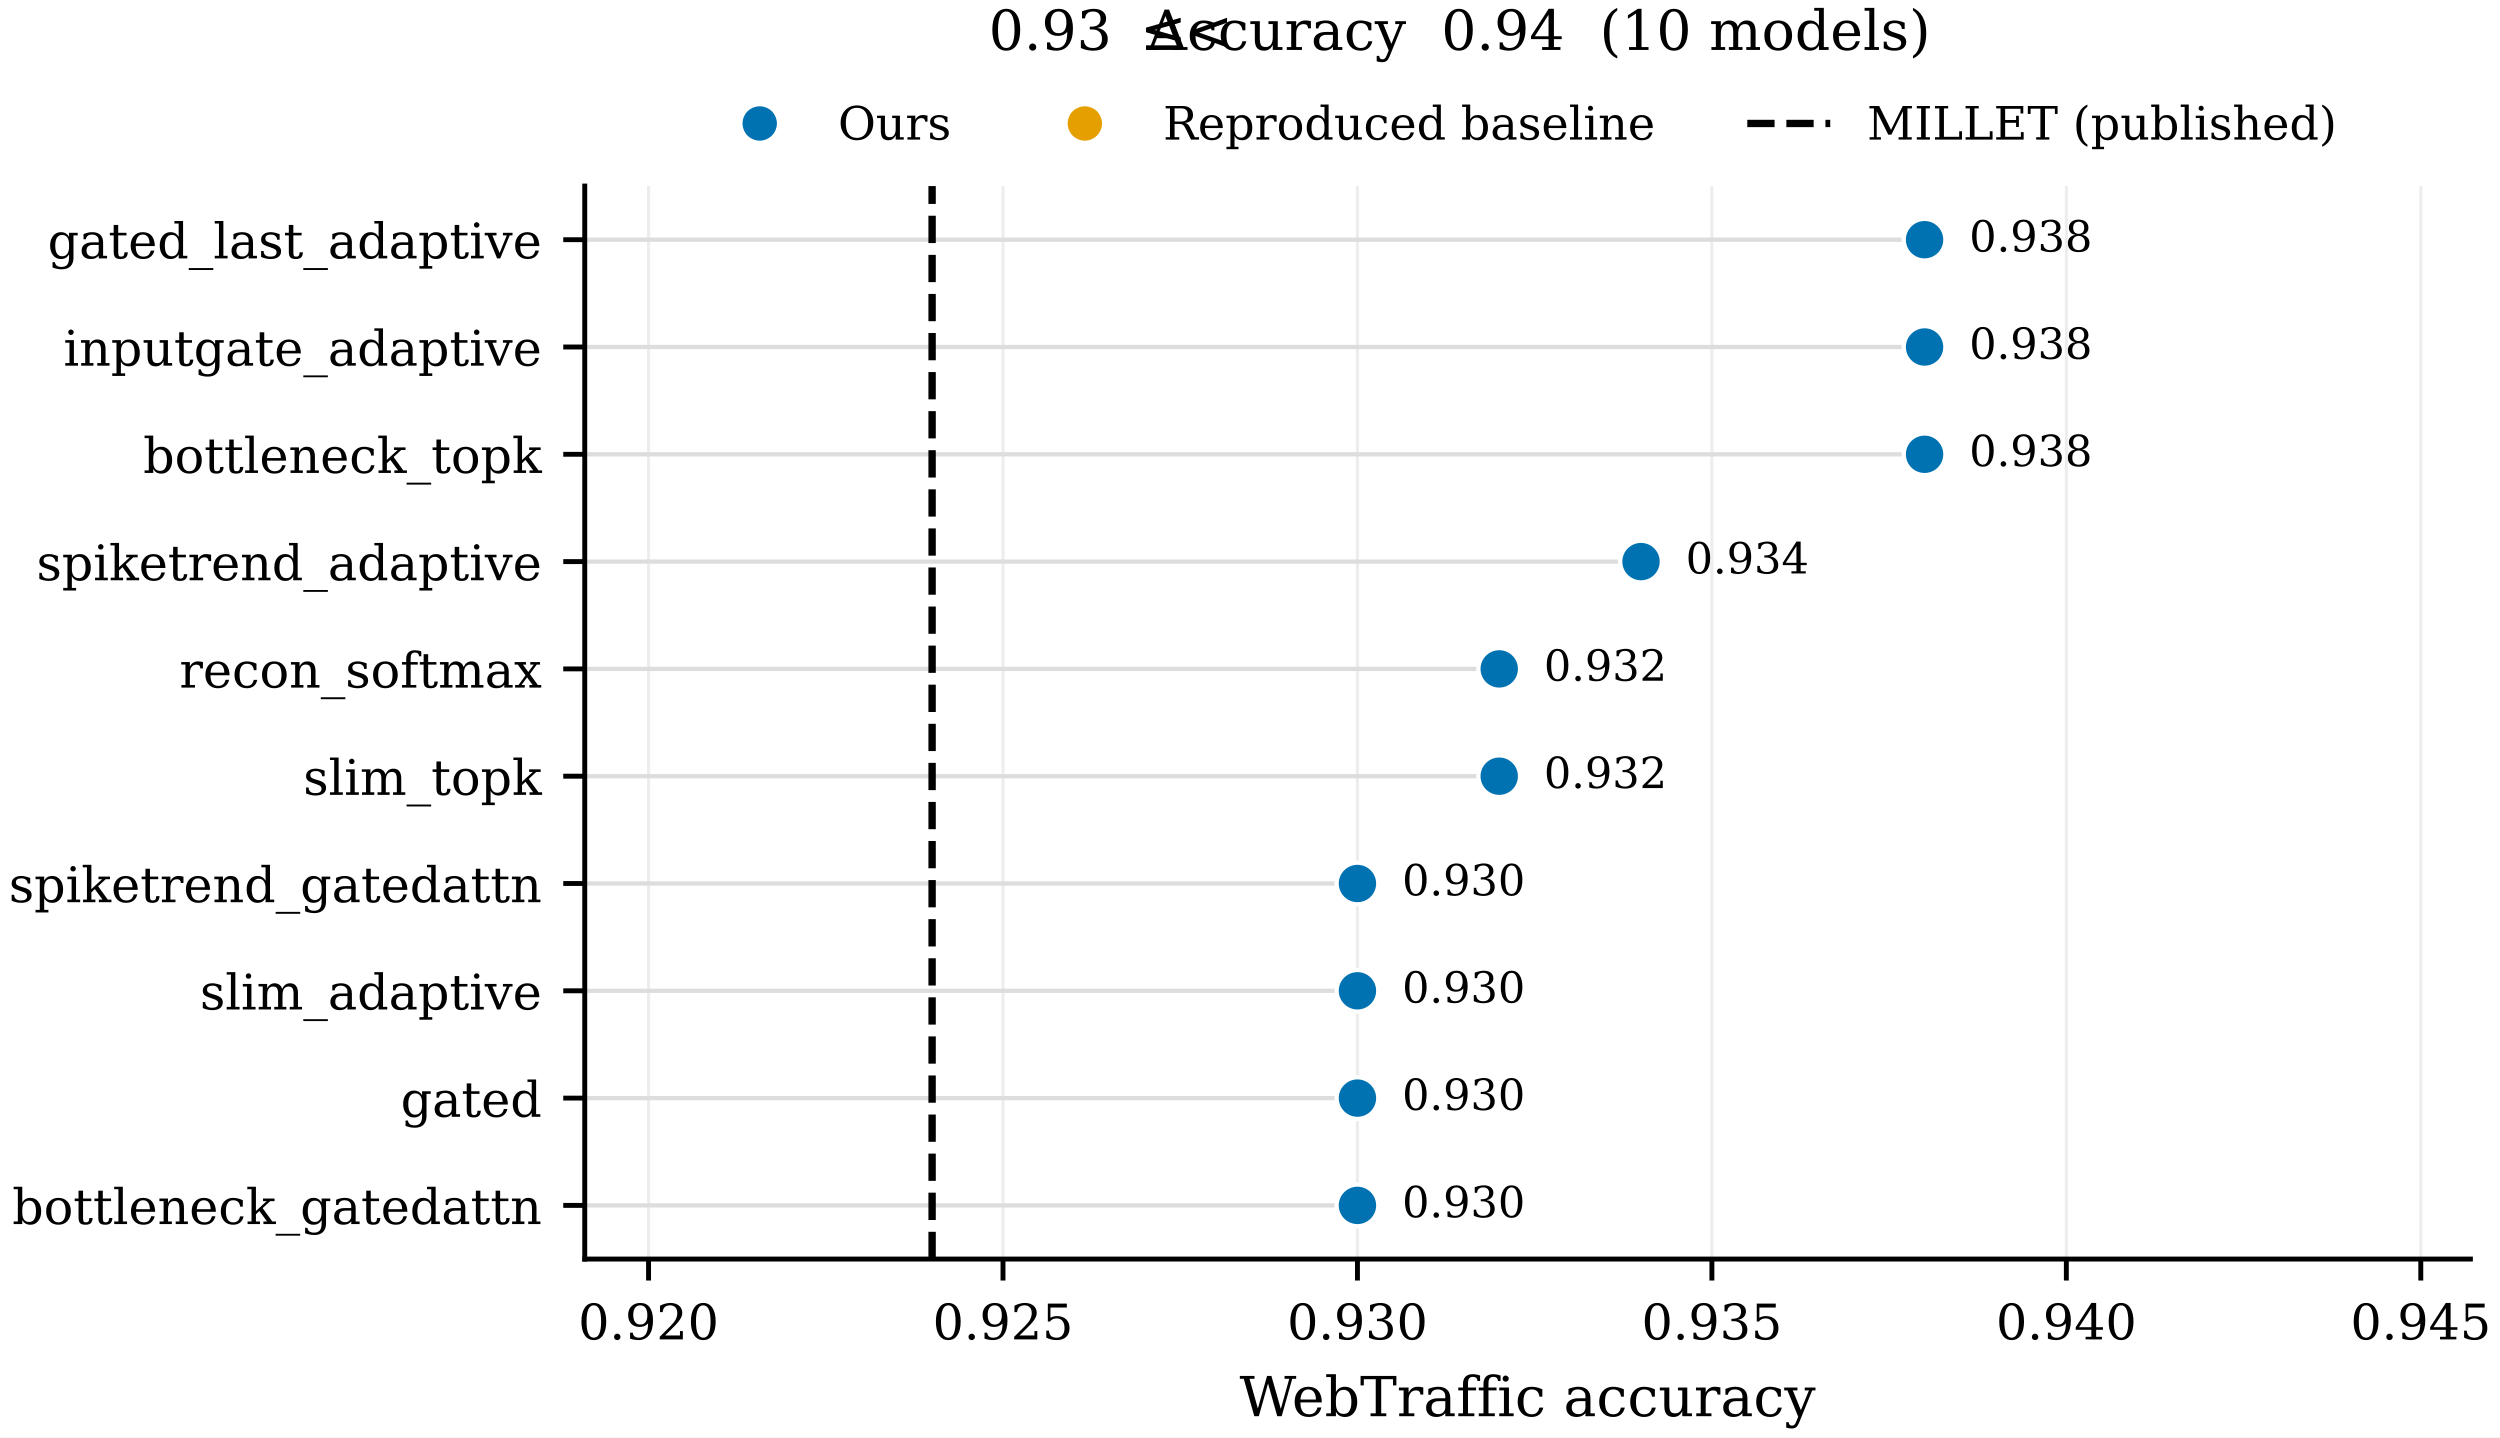
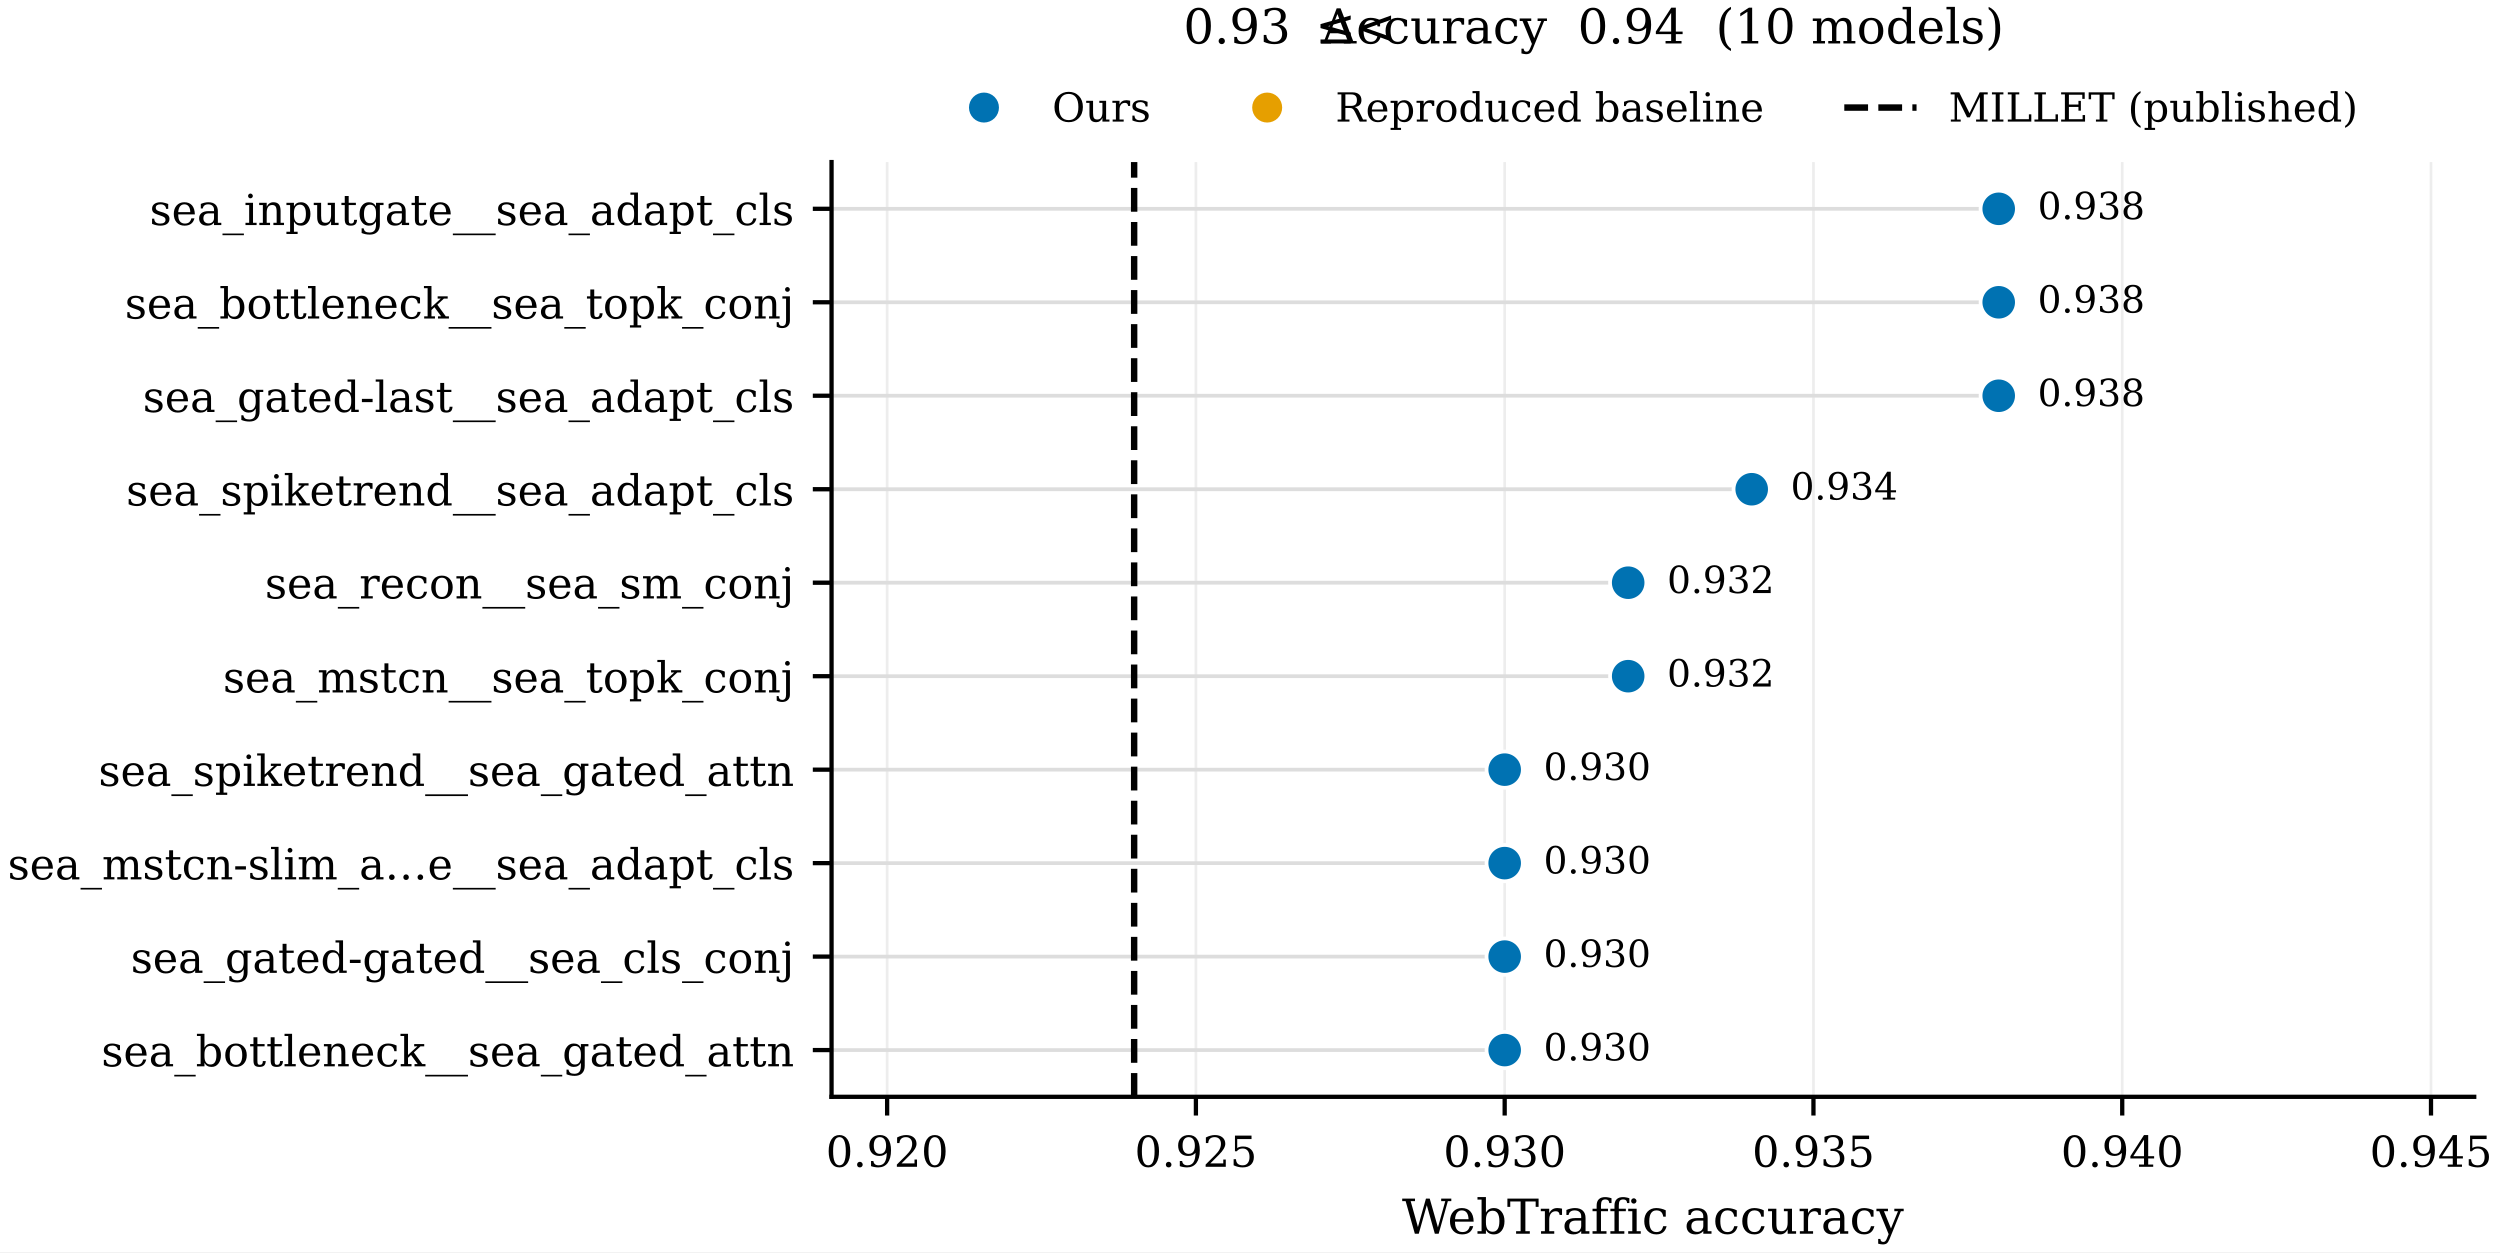
- <svg xmlns="http://www.w3.org/2000/svg" xmlns:xlink="http://www.w3.org/1999/xlink" width="406.885pt" height="233.937pt" viewBox="0 0 406.885 233.937" version="1.1">
+ <svg xmlns="http://www.w3.org/2000/svg" xmlns:xlink="http://www.w3.org/1999/xlink" width="467.072pt" height="233.937pt" viewBox="0 0 467.072 233.937" version="1.1">
  <defs>
    <style type="text/css">*{stroke-linejoin: round; stroke-linecap: butt}</style>
  </defs>
  <g id="figure_1">
    <g id="patch_1">
-       <path d="M 0 233.937  L 406.885 233.937  L 406.885 0  L 0 0  z " style="fill: #ffffff" />
+       <path d="M 0 233.937  L 467.072 233.937  L 467.072 0  L 0 0  z " style="fill: #ffffff" />
    </g>
    <g id="axes_1">
      <g id="patch_2">
-         <path d="M 95.17 204.916  L 402.07 204.916  L 402.07 30.28  L 95.17 30.28  z " style="fill: #ffffff" />
+         <path d="M 155.357 204.916  L 462.257 204.916  L 462.257 30.28  L 155.357 30.28  z " style="fill: #ffffff" />
      </g>
      <g id="matplotlib.axis_1">
        <g id="xtick_1">
          <g id="line2d_1">
-             <path d="M 105.554 204.916  L 105.554 30.28  " clip-path="url(#p17aff27fae)" style="fill: none; stroke: #cccccc; stroke-opacity: 0.35; stroke-width: 0.5; stroke-linecap: square" />
+             <path d="M 165.741 204.916  L 165.741 30.28  " clip-path="url(#pc1e021297b)" style="fill: none; stroke: #cccccc; stroke-opacity: 0.35; stroke-width: 0.5; stroke-linecap: square" />
          </g>
          <g id="line2d_2">
            <defs>
-               <path id="m02bbf8c173" d="M 0 0  L 0 3.5  " style="stroke: #000000; stroke-width: 0.8" />
+               <path id="mb357818e44" d="M 0 0  L 0 3.5  " style="stroke: #000000; stroke-width: 0.8" />
            </defs>
            <g>
-               <use xlink:href="#m02bbf8c173" x="105.554" y="204.916" style="stroke: #000000; stroke-width: 0.8" />
+               <use xlink:href="#mb357818e44" x="165.741" y="204.916" style="stroke: #000000; stroke-width: 0.8" />
            </g>
          </g>
          <g id="text_1">
-             <text style="font: 8px 'DejaVu Serif', 'Times New Roman', 'Times', 'Computer Modern Roman', serif; text-anchor: middle" x="105.554" y="217.995" transform="rotate(-0 105.5538 217.9948)">0.920</text>
+             <text style="font: 8px 'DejaVu Serif', 'Times New Roman', 'Times', 'Computer Modern Roman', serif; text-anchor: middle" x="165.741" y="217.995" transform="rotate(-0 165.7413 217.9948)">0.920</text>
          </g>
        </g>
        <g id="xtick_2">
          <g id="line2d_3">
-             <path d="M 163.242 204.916  L 163.242 30.28  " clip-path="url(#p17aff27fae)" style="fill: none; stroke: #cccccc; stroke-opacity: 0.35; stroke-width: 0.5; stroke-linecap: square" />
+             <path d="M 223.429 204.916  L 223.429 30.28  " clip-path="url(#pc1e021297b)" style="fill: none; stroke: #cccccc; stroke-opacity: 0.35; stroke-width: 0.5; stroke-linecap: square" />
          </g>
          <g id="line2d_4">
            <g>
-               <use xlink:href="#m02bbf8c173" x="163.242" y="204.916" style="stroke: #000000; stroke-width: 0.8" />
+               <use xlink:href="#mb357818e44" x="223.429" y="204.916" style="stroke: #000000; stroke-width: 0.8" />
            </g>
          </g>
          <g id="text_2">
-             <text style="font: 8px 'DejaVu Serif', 'Times New Roman', 'Times', 'Computer Modern Roman', serif; text-anchor: middle" x="163.242" y="217.995" transform="rotate(-0 163.2418 217.9948)">0.925</text>
+             <text style="font: 8px 'DejaVu Serif', 'Times New Roman', 'Times', 'Computer Modern Roman', serif; text-anchor: middle" x="223.429" y="217.995" transform="rotate(-0 223.4293 217.9948)">0.925</text>
          </g>
        </g>
        <g id="xtick_3">
          <g id="line2d_5">
-             <path d="M 220.93 204.916  L 220.93 30.28  " clip-path="url(#p17aff27fae)" style="fill: none; stroke: #cccccc; stroke-opacity: 0.35; stroke-width: 0.5; stroke-linecap: square" />
+             <path d="M 281.117 204.916  L 281.117 30.28  " clip-path="url(#pc1e021297b)" style="fill: none; stroke: #cccccc; stroke-opacity: 0.35; stroke-width: 0.5; stroke-linecap: square" />
          </g>
          <g id="line2d_6">
            <g>
-               <use xlink:href="#m02bbf8c173" x="220.93" y="204.916" style="stroke: #000000; stroke-width: 0.8" />
+               <use xlink:href="#mb357818e44" x="281.117" y="204.916" style="stroke: #000000; stroke-width: 0.8" />
            </g>
          </g>
          <g id="text_3">
-             <text style="font: 8px 'DejaVu Serif', 'Times New Roman', 'Times', 'Computer Modern Roman', serif; text-anchor: middle" x="220.93" y="217.995" transform="rotate(-0 220.9298 217.9948)">0.930</text>
+             <text style="font: 8px 'DejaVu Serif', 'Times New Roman', 'Times', 'Computer Modern Roman', serif; text-anchor: middle" x="281.117" y="217.995" transform="rotate(-0 281.1173 217.9948)">0.930</text>
          </g>
        </g>
        <g id="xtick_4">
          <g id="line2d_7">
-             <path d="M 278.618 204.916  L 278.618 30.28  " clip-path="url(#p17aff27fae)" style="fill: none; stroke: #cccccc; stroke-opacity: 0.35; stroke-width: 0.5; stroke-linecap: square" />
+             <path d="M 338.805 204.916  L 338.805 30.28  " clip-path="url(#pc1e021297b)" style="fill: none; stroke: #cccccc; stroke-opacity: 0.35; stroke-width: 0.5; stroke-linecap: square" />
          </g>
          <g id="line2d_8">
            <g>
-               <use xlink:href="#m02bbf8c173" x="278.618" y="204.916" style="stroke: #000000; stroke-width: 0.8" />
+               <use xlink:href="#mb357818e44" x="338.805" y="204.916" style="stroke: #000000; stroke-width: 0.8" />
            </g>
          </g>
          <g id="text_4">
-             <text style="font: 8px 'DejaVu Serif', 'Times New Roman', 'Times', 'Computer Modern Roman', serif; text-anchor: middle" x="278.618" y="217.995" transform="rotate(-0 278.6177 217.9948)">0.935</text>
+             <text style="font: 8px 'DejaVu Serif', 'Times New Roman', 'Times', 'Computer Modern Roman', serif; text-anchor: middle" x="338.805" y="217.995" transform="rotate(-0 338.8052 217.9948)">0.935</text>
          </g>
        </g>
        <g id="xtick_5">
          <g id="line2d_9">
-             <path d="M 336.306 204.916  L 336.306 30.28  " clip-path="url(#p17aff27fae)" style="fill: none; stroke: #cccccc; stroke-opacity: 0.35; stroke-width: 0.5; stroke-linecap: square" />
+             <path d="M 396.493 204.916  L 396.493 30.28  " clip-path="url(#pc1e021297b)" style="fill: none; stroke: #cccccc; stroke-opacity: 0.35; stroke-width: 0.5; stroke-linecap: square" />
          </g>
          <g id="line2d_10">
            <g>
-               <use xlink:href="#m02bbf8c173" x="336.306" y="204.916" style="stroke: #000000; stroke-width: 0.8" />
+               <use xlink:href="#mb357818e44" x="396.493" y="204.916" style="stroke: #000000; stroke-width: 0.8" />
            </g>
          </g>
          <g id="text_5">
-             <text style="font: 8px 'DejaVu Serif', 'Times New Roman', 'Times', 'Computer Modern Roman', serif; text-anchor: middle" x="336.306" y="217.995" transform="rotate(-0 336.3057 217.9948)">0.940</text>
+             <text style="font: 8px 'DejaVu Serif', 'Times New Roman', 'Times', 'Computer Modern Roman', serif; text-anchor: middle" x="396.493" y="217.995" transform="rotate(-0 396.4932 217.9948)">0.940</text>
          </g>
        </g>
        <g id="xtick_6">
          <g id="line2d_11">
-             <path d="M 393.994 204.916  L 393.994 30.28  " clip-path="url(#p17aff27fae)" style="fill: none; stroke: #cccccc; stroke-opacity: 0.35; stroke-width: 0.5; stroke-linecap: square" />
+             <path d="M 454.181 204.916  L 454.181 30.28  " clip-path="url(#pc1e021297b)" style="fill: none; stroke: #cccccc; stroke-opacity: 0.35; stroke-width: 0.5; stroke-linecap: square" />
          </g>
          <g id="line2d_12">
            <g>
-               <use xlink:href="#m02bbf8c173" x="393.994" y="204.916" style="stroke: #000000; stroke-width: 0.8" />
+               <use xlink:href="#mb357818e44" x="454.181" y="204.916" style="stroke: #000000; stroke-width: 0.8" />
            </g>
          </g>
          <g id="text_6">
-             <text style="font: 8px 'DejaVu Serif', 'Times New Roman', 'Times', 'Computer Modern Roman', serif; text-anchor: middle" x="393.994" y="217.995" transform="rotate(-0 393.9937 217.9948)">0.945</text>
+             <text style="font: 8px 'DejaVu Serif', 'Times New Roman', 'Times', 'Computer Modern Roman', serif; text-anchor: middle" x="454.181" y="217.995" transform="rotate(-0 454.1812 217.9948)">0.945</text>
          </g>
        </g>
        <g id="text_7">
-           <text style="font: 9px 'DejaVu Serif', 'Times New Roman', 'Times', 'Computer Modern Roman', serif; text-anchor: middle" x="248.62" y="230.497" transform="rotate(-0 248.62 230.4971)">WebTraffic accuracy</text>
+           <text style="font: 9px 'DejaVu Serif', 'Times New Roman', 'Times', 'Computer Modern Roman', serif; text-anchor: middle" x="308.808" y="230.497" transform="rotate(-0 308.8075 230.4971)">WebTraffic accuracy</text>
        </g>
      </g>
      <g id="matplotlib.axis_2">
        <g id="ytick_1">
          <g id="line2d_13">
            <defs>
-               <path id="m0b0ec1bfe8" d="M 0 0  L -3.5 0  " style="stroke: #000000; stroke-width: 0.8" />
+               <path id="m303eadc653" d="M 0 0  L -3.5 0  " style="stroke: #000000; stroke-width: 0.8" />
            </defs>
            <g>
-               <use xlink:href="#m0b0ec1bfe8" x="95.17" y="39.012" style="stroke: #000000; stroke-width: 0.8" />
+               <use xlink:href="#m303eadc653" x="155.357" y="39.012" style="stroke: #000000; stroke-width: 0.8" />
            </g>
          </g>
          <g id="text_8">
-             <text style="font: 8px 'DejaVu Serif', 'Times New Roman', 'Times', 'Computer Modern Roman', serif; text-anchor: end" x="88.17" y="42.051" transform="rotate(-0 88.17 42.05118)">gated_last_adaptive</text>
+             <text style="font: 8px 'DejaVu Serif', 'Times New Roman', 'Times', 'Computer Modern Roman', serif; text-anchor: end" x="148.357" y="42.051" transform="rotate(-0 148.3575 42.05118)">sea_inputgate__sea_adapt_cls</text>
          </g>
        </g>
        <g id="ytick_2">
          <g id="line2d_14">
            <g>
-               <use xlink:href="#m0b0ec1bfe8" x="95.17" y="56.475" style="stroke: #000000; stroke-width: 0.8" />
+               <use xlink:href="#m303eadc653" x="155.357" y="56.475" style="stroke: #000000; stroke-width: 0.8" />
            </g>
          </g>
          <g id="text_9">
-             <text style="font: 8px 'DejaVu Serif', 'Times New Roman', 'Times', 'Computer Modern Roman', serif; text-anchor: end" x="88.17" y="59.515" transform="rotate(-0 88.17 59.51478)">inputgate_adaptive</text>
+             <text style="font: 8px 'DejaVu Serif', 'Times New Roman', 'Times', 'Computer Modern Roman', serif; text-anchor: end" x="148.357" y="59.515" transform="rotate(-0 148.3575 59.51478)">sea_bottleneck__sea_topk_conj</text>
          </g>
        </g>
        <g id="ytick_3">
          <g id="line2d_15">
            <g>
-               <use xlink:href="#m0b0ec1bfe8" x="95.17" y="73.939" style="stroke: #000000; stroke-width: 0.8" />
+               <use xlink:href="#m303eadc653" x="155.357" y="73.939" style="stroke: #000000; stroke-width: 0.8" />
            </g>
          </g>
          <g id="text_10">
-             <text style="font: 8px 'DejaVu Serif', 'Times New Roman', 'Times', 'Computer Modern Roman', serif; text-anchor: end" x="88.17" y="76.978" transform="rotate(-0 88.17 76.97837)">bottleneck_topk</text>
+             <text style="font: 8px 'DejaVu Serif', 'Times New Roman', 'Times', 'Computer Modern Roman', serif; text-anchor: end" x="148.357" y="76.978" transform="rotate(-0 148.3575 76.97837)">sea_gated-last__sea_adapt_cls</text>
          </g>
        </g>
        <g id="ytick_4">
          <g id="line2d_16">
            <g>
-               <use xlink:href="#m0b0ec1bfe8" x="95.17" y="91.403" style="stroke: #000000; stroke-width: 0.8" />
+               <use xlink:href="#m303eadc653" x="155.357" y="91.403" style="stroke: #000000; stroke-width: 0.8" />
            </g>
          </g>
          <g id="text_11">
-             <text style="font: 8px 'DejaVu Serif', 'Times New Roman', 'Times', 'Computer Modern Roman', serif; text-anchor: end" x="88.17" y="94.442" transform="rotate(-0 88.17 94.44197)">spiketrend_adaptive</text>
+             <text style="font: 8px 'DejaVu Serif', 'Times New Roman', 'Times', 'Computer Modern Roman', serif; text-anchor: end" x="148.357" y="94.442" transform="rotate(-0 148.3575 94.44197)">sea_spiketrend__sea_adapt_cls</text>
          </g>
        </g>
        <g id="ytick_5">
          <g id="line2d_17">
            <g>
-               <use xlink:href="#m0b0ec1bfe8" x="95.17" y="108.866" style="stroke: #000000; stroke-width: 0.8" />
+               <use xlink:href="#m303eadc653" x="155.357" y="108.866" style="stroke: #000000; stroke-width: 0.8" />
            </g>
          </g>
          <g id="text_12">
-             <text style="font: 8px 'DejaVu Serif', 'Times New Roman', 'Times', 'Computer Modern Roman', serif; text-anchor: end" x="88.17" y="111.906" transform="rotate(-0 88.17 111.9056)">recon_softmax</text>
+             <text style="font: 8px 'DejaVu Serif', 'Times New Roman', 'Times', 'Computer Modern Roman', serif; text-anchor: end" x="148.357" y="111.809" transform="rotate(-0 148.3575 111.8093)">sea_recon__sea_sm_conj</text>
          </g>
        </g>
        <g id="ytick_6">
          <g id="line2d_18">
            <g>
-               <use xlink:href="#m0b0ec1bfe8" x="95.17" y="126.33" style="stroke: #000000; stroke-width: 0.8" />
+               <use xlink:href="#m303eadc653" x="155.357" y="126.33" style="stroke: #000000; stroke-width: 0.8" />
            </g>
          </g>
          <g id="text_13">
-             <text style="font: 8px 'DejaVu Serif', 'Times New Roman', 'Times', 'Computer Modern Roman', serif; text-anchor: end" x="88.17" y="129.369" transform="rotate(-0 88.17 129.3692)">slim_topk</text>
+             <text style="font: 8px 'DejaVu Serif', 'Times New Roman', 'Times', 'Computer Modern Roman', serif; text-anchor: end" x="148.357" y="129.369" transform="rotate(-0 148.3575 129.3692)">sea_mstcn__sea_topk_conj</text>
          </g>
        </g>
        <g id="ytick_7">
          <g id="line2d_19">
            <g>
-               <use xlink:href="#m0b0ec1bfe8" x="95.17" y="143.793" style="stroke: #000000; stroke-width: 0.8" />
+               <use xlink:href="#m303eadc653" x="155.357" y="143.793" style="stroke: #000000; stroke-width: 0.8" />
            </g>
          </g>
          <g id="text_14">
-             <text style="font: 8px 'DejaVu Serif', 'Times New Roman', 'Times', 'Computer Modern Roman', serif; text-anchor: end" x="88.17" y="146.833" transform="rotate(-0 88.17 146.8328)">spiketrend_gatedattn</text>
+             <text style="font: 8px 'DejaVu Serif', 'Times New Roman', 'Times', 'Computer Modern Roman', serif; text-anchor: end" x="148.357" y="146.833" transform="rotate(-0 148.3575 146.8328)">sea_spiketrend__sea_gated_attn</text>
          </g>
        </g>
        <g id="ytick_8">
          <g id="line2d_20">
            <g>
-               <use xlink:href="#m0b0ec1bfe8" x="95.17" y="161.257" style="stroke: #000000; stroke-width: 0.8" />
+               <use xlink:href="#m303eadc653" x="155.357" y="161.257" style="stroke: #000000; stroke-width: 0.8" />
            </g>
          </g>
          <g id="text_15">
-             <text style="font: 8px 'DejaVu Serif', 'Times New Roman', 'Times', 'Computer Modern Roman', serif; text-anchor: end" x="88.17" y="164.296" transform="rotate(-0 88.17 164.2964)">slim_adaptive</text>
+             <text style="font: 8px 'DejaVu Serif', 'Times New Roman', 'Times', 'Computer Modern Roman', serif; text-anchor: end" x="148.357" y="164.296" transform="rotate(-0 148.3575 164.2964)">sea_mstcn-slim_a…e__sea_adapt_cls</text>
          </g>
        </g>
        <g id="ytick_9">
          <g id="line2d_21">
            <g>
-               <use xlink:href="#m0b0ec1bfe8" x="95.17" y="178.721" style="stroke: #000000; stroke-width: 0.8" />
+               <use xlink:href="#m303eadc653" x="155.357" y="178.721" style="stroke: #000000; stroke-width: 0.8" />
            </g>
          </g>
          <g id="text_16">
-             <text style="font: 8px 'DejaVu Serif', 'Times New Roman', 'Times', 'Computer Modern Roman', serif; text-anchor: end" x="88.17" y="181.76" transform="rotate(-0 88.17 181.76)">gated</text>
+             <text style="font: 8px 'DejaVu Serif', 'Times New Roman', 'Times', 'Computer Modern Roman', serif; text-anchor: end" x="148.357" y="181.76" transform="rotate(-0 148.3575 181.76)">sea_gated-gated__sea_cls_conj</text>
          </g>
        </g>
        <g id="ytick_10">
          <g id="line2d_22">
            <g>
-               <use xlink:href="#m0b0ec1bfe8" x="95.17" y="196.184" style="stroke: #000000; stroke-width: 0.8" />
+               <use xlink:href="#m303eadc653" x="155.357" y="196.184" style="stroke: #000000; stroke-width: 0.8" />
            </g>
          </g>
          <g id="text_17">
-             <text style="font: 8px 'DejaVu Serif', 'Times New Roman', 'Times', 'Computer Modern Roman', serif; text-anchor: end" x="88.17" y="199.224" transform="rotate(-0 88.17 199.2236)">bottleneck_gatedattn</text>
+             <text style="font: 8px 'DejaVu Serif', 'Times New Roman', 'Times', 'Computer Modern Roman', serif; text-anchor: end" x="148.357" y="199.224" transform="rotate(-0 148.3575 199.2236)">sea_bottleneck__sea_gated_attn</text>
          </g>
        </g>
      </g>
      <g id="line2d_23">
-         <path d="M 95.17 39.012  L 313.231 39.012  " clip-path="url(#p17aff27fae)" style="fill: none; stroke: #dddddd; stroke-width: 0.7; stroke-linecap: square" />
+         <path d="M 155.357 39.012  L 373.418 39.012  " clip-path="url(#pc1e021297b)" style="fill: none; stroke: #dddddd; stroke-width: 0.7; stroke-linecap: square" />
      </g>
      <g id="line2d_24">
-         <path d="M 95.17 56.475  L 313.231 56.475  " clip-path="url(#p17aff27fae)" style="fill: none; stroke: #dddddd; stroke-width: 0.7; stroke-linecap: square" />
+         <path d="M 155.357 56.475  L 373.418 56.475  " clip-path="url(#pc1e021297b)" style="fill: none; stroke: #dddddd; stroke-width: 0.7; stroke-linecap: square" />
      </g>
      <g id="line2d_25">
-         <path d="M 95.17 73.939  L 313.231 73.939  " clip-path="url(#p17aff27fae)" style="fill: none; stroke: #dddddd; stroke-width: 0.7; stroke-linecap: square" />
+         <path d="M 155.357 73.939  L 373.418 73.939  " clip-path="url(#pc1e021297b)" style="fill: none; stroke: #dddddd; stroke-width: 0.7; stroke-linecap: square" />
      </g>
      <g id="line2d_26">
-         <path d="M 95.17 91.403  L 267.08 91.403  " clip-path="url(#p17aff27fae)" style="fill: none; stroke: #dddddd; stroke-width: 0.7; stroke-linecap: square" />
+         <path d="M 155.357 91.403  L 327.268 91.403  " clip-path="url(#pc1e021297b)" style="fill: none; stroke: #dddddd; stroke-width: 0.7; stroke-linecap: square" />
      </g>
      <g id="line2d_27">
-         <path d="M 95.17 108.866  L 244.005 108.866  " clip-path="url(#p17aff27fae)" style="fill: none; stroke: #dddddd; stroke-width: 0.7; stroke-linecap: square" />
+         <path d="M 155.357 108.866  L 304.192 108.866  " clip-path="url(#pc1e021297b)" style="fill: none; stroke: #dddddd; stroke-width: 0.7; stroke-linecap: square" />
      </g>
      <g id="line2d_28">
-         <path d="M 95.17 126.33  L 244.005 126.33  " clip-path="url(#p17aff27fae)" style="fill: none; stroke: #dddddd; stroke-width: 0.7; stroke-linecap: square" />
+         <path d="M 155.357 126.33  L 304.192 126.33  " clip-path="url(#pc1e021297b)" style="fill: none; stroke: #dddddd; stroke-width: 0.7; stroke-linecap: square" />
      </g>
      <g id="line2d_29">
-         <path d="M 95.17 143.793  L 220.93 143.793  " clip-path="url(#p17aff27fae)" style="fill: none; stroke: #dddddd; stroke-width: 0.7; stroke-linecap: square" />
+         <path d="M 155.357 143.793  L 281.117 143.793  " clip-path="url(#pc1e021297b)" style="fill: none; stroke: #dddddd; stroke-width: 0.7; stroke-linecap: square" />
      </g>
      <g id="line2d_30">
-         <path d="M 95.17 161.257  L 220.93 161.257  " clip-path="url(#p17aff27fae)" style="fill: none; stroke: #dddddd; stroke-width: 0.7; stroke-linecap: square" />
+         <path d="M 155.357 161.257  L 281.117 161.257  " clip-path="url(#pc1e021297b)" style="fill: none; stroke: #dddddd; stroke-width: 0.7; stroke-linecap: square" />
      </g>
      <g id="line2d_31">
-         <path d="M 95.17 178.721  L 220.93 178.721  " clip-path="url(#p17aff27fae)" style="fill: none; stroke: #dddddd; stroke-width: 0.7; stroke-linecap: square" />
+         <path d="M 155.357 178.721  L 281.117 178.721  " clip-path="url(#pc1e021297b)" style="fill: none; stroke: #dddddd; stroke-width: 0.7; stroke-linecap: square" />
      </g>
      <g id="line2d_32">
-         <path d="M 95.17 196.184  L 220.93 196.184  " clip-path="url(#p17aff27fae)" style="fill: none; stroke: #dddddd; stroke-width: 0.7; stroke-linecap: square" />
+         <path d="M 155.357 196.184  L 281.117 196.184  " clip-path="url(#pc1e021297b)" style="fill: none; stroke: #dddddd; stroke-width: 0.7; stroke-linecap: square" />
      </g>
      <g id="patch_3">
-         <path d="M 95.17 204.916  L 95.17 30.28  " style="fill: none; stroke: #000000; stroke-width: 0.8; stroke-linejoin: miter; stroke-linecap: square" />
+         <path d="M 155.357 204.916  L 155.357 30.28  " style="fill: none; stroke: #000000; stroke-width: 0.8; stroke-linejoin: miter; stroke-linecap: square" />
      </g>
      <g id="patch_4">
-         <path d="M 95.17 204.916  L 402.07 204.916  " style="fill: none; stroke: #000000; stroke-width: 0.8; stroke-linejoin: miter; stroke-linecap: square" />
+         <path d="M 155.357 204.916  L 462.257 204.916  " style="fill: none; stroke: #000000; stroke-width: 0.8; stroke-linejoin: miter; stroke-linecap: square" />
      </g>
      <g id="text_18">
-         <text style="font: 7px 'DejaVu Serif', 'Times New Roman', 'Times', 'Computer Modern Roman', serif; text-anchor: start" x="320.499" y="40.943" transform="rotate(-0 320.4992 40.94336)">0.938</text>
+         <text style="font: 7px 'DejaVu Serif', 'Times New Roman', 'Times', 'Computer Modern Roman', serif; text-anchor: start" x="380.687" y="40.943" transform="rotate(-0 380.6867 40.94336)">0.938</text>
      </g>
      <g id="text_19">
-         <text style="font: 7px 'DejaVu Serif', 'Times New Roman', 'Times', 'Computer Modern Roman', serif; text-anchor: start" x="320.499" y="58.407" transform="rotate(-0 320.4992 58.40696)">0.938</text>
+         <text style="font: 7px 'DejaVu Serif', 'Times New Roman', 'Times', 'Computer Modern Roman', serif; text-anchor: start" x="380.687" y="58.407" transform="rotate(-0 380.6867 58.40696)">0.938</text>
      </g>
      <g id="text_20">
-         <text style="font: 7px 'DejaVu Serif', 'Times New Roman', 'Times', 'Computer Modern Roman', serif; text-anchor: start" x="320.499" y="75.871" transform="rotate(-0 320.4992 75.87056)">0.938</text>
+         <text style="font: 7px 'DejaVu Serif', 'Times New Roman', 'Times', 'Computer Modern Roman', serif; text-anchor: start" x="380.687" y="75.871" transform="rotate(-0 380.6867 75.87056)">0.938</text>
      </g>
      <g id="text_21">
-         <text style="font: 7px 'DejaVu Serif', 'Times New Roman', 'Times', 'Computer Modern Roman', serif; text-anchor: start" x="274.349" y="93.334" transform="rotate(-0 274.3488 93.33416)">0.934</text>
+         <text style="font: 7px 'DejaVu Serif', 'Times New Roman', 'Times', 'Computer Modern Roman', serif; text-anchor: start" x="334.536" y="93.334" transform="rotate(-0 334.5363 93.33416)">0.934</text>
      </g>
      <g id="text_22">
-         <text style="font: 7px 'DejaVu Serif', 'Times New Roman', 'Times', 'Computer Modern Roman', serif; text-anchor: start" x="251.274" y="110.798" transform="rotate(-0 251.2736 110.7978)">0.932</text>
+         <text style="font: 7px 'DejaVu Serif', 'Times New Roman', 'Times', 'Computer Modern Roman', serif; text-anchor: start" x="311.461" y="110.798" transform="rotate(-0 311.4611 110.7978)">0.932</text>
      </g>
      <g id="text_23">
-         <text style="font: 7px 'DejaVu Serif', 'Times New Roman', 'Times', 'Computer Modern Roman', serif; text-anchor: start" x="251.274" y="128.261" transform="rotate(-0 251.2736 128.2614)">0.932</text>
+         <text style="font: 7px 'DejaVu Serif', 'Times New Roman', 'Times', 'Computer Modern Roman', serif; text-anchor: start" x="311.461" y="128.261" transform="rotate(-0 311.4611 128.2614)">0.932</text>
      </g>
      <g id="text_24">
-         <text style="font: 7px 'DejaVu Serif', 'Times New Roman', 'Times', 'Computer Modern Roman', serif; text-anchor: start" x="228.198" y="145.725" transform="rotate(-0 228.1985 145.725)">0.930</text>
+         <text style="font: 7px 'DejaVu Serif', 'Times New Roman', 'Times', 'Computer Modern Roman', serif; text-anchor: start" x="288.386" y="145.725" transform="rotate(-0 288.386 145.725)">0.930</text>
      </g>
      <g id="text_25">
-         <text style="font: 7px 'DejaVu Serif', 'Times New Roman', 'Times', 'Computer Modern Roman', serif; text-anchor: start" x="228.198" y="163.189" transform="rotate(-0 228.1985 163.1886)">0.930</text>
+         <text style="font: 7px 'DejaVu Serif', 'Times New Roman', 'Times', 'Computer Modern Roman', serif; text-anchor: start" x="288.386" y="163.189" transform="rotate(-0 288.386 163.1886)">0.930</text>
      </g>
      <g id="text_26">
-         <text style="font: 7px 'DejaVu Serif', 'Times New Roman', 'Times', 'Computer Modern Roman', serif; text-anchor: start" x="228.198" y="180.652" transform="rotate(-0 228.1985 180.6522)">0.930</text>
+         <text style="font: 7px 'DejaVu Serif', 'Times New Roman', 'Times', 'Computer Modern Roman', serif; text-anchor: start" x="288.386" y="180.652" transform="rotate(-0 288.386 180.6522)">0.930</text>
      </g>
      <g id="text_27">
-         <text style="font: 7px 'DejaVu Serif', 'Times New Roman', 'Times', 'Computer Modern Roman', serif; text-anchor: start" x="228.198" y="198.116" transform="rotate(-0 228.1985 198.1158)">0.930</text>
+         <text style="font: 7px 'DejaVu Serif', 'Times New Roman', 'Times', 'Computer Modern Roman', serif; text-anchor: start" x="288.386" y="198.116" transform="rotate(-0 288.386 198.1158)">0.930</text>
      </g>
      <g id="line2d_33">
-         <path d="M 151.704 204.916  L 151.704 30.28  " clip-path="url(#p17aff27fae)" style="fill: none; stroke-dasharray: 4.44,1.92; stroke-dashoffset: 0; stroke: #000000; stroke-width: 1.2" />
+         <path d="M 211.892 204.916  L 211.892 30.28  " clip-path="url(#pc1e021297b)" style="fill: none; stroke-dasharray: 4.44,1.92; stroke-dashoffset: 0; stroke: #000000; stroke-width: 1.2" />
      </g>
      <g id="text_28">
-         <g transform="translate(160.915 8.28)">
+         <g transform="translate(221.1025 8.28)">
          <text>
            <tspan style="font: 9px 'DejaVu Serif'" x="0 5.726 8.587 14.313 20.039 33.948 36.809 43.308 48.349 53.389 59.186 63.488 68.854 73.894 78.979 92.887 95.748 101.474 104.335 110.061 115.787 118.648 121.509 125.02 130.746 136.472 139.333 147.867 153.286 159.047 164.373 167.251 171.87" y="-0.156">0.93  Accuracy  0.94  (10 models)</tspan>
            <tspan style="font: 9px 'DejaVu Sans'" x="24.653 83.593" y="-0.156">≤&lt;</tspan>
          </text>
        </g>
      </g>
      <g id="PathCollection_1">
        <defs>
-           <path id="C0_0_582bd1c1f6" d="M 0 3.391  C 0.899 3.391 1.762 3.034 2.398 2.398  C 3.034 1.762 3.391 0.899 3.391 -0  C 3.391 -0.899 3.034 -1.762 2.398 -2.398  C 1.762 -3.034 0.899 -3.391 0 -3.391  C -0.899 -3.391 -1.762 -3.034 -2.398 -2.398  C -3.034 -1.762 -3.391 -0.899 -3.391 0  C -3.391 0.899 -3.034 1.762 -2.398 2.398  C -1.762 3.034 -0.899 3.391 0 3.391  z " />
+           <path id="C0_0_d6ad9f4aae" d="M 0 3.391  C 0.899 3.391 1.762 3.034 2.398 2.398  C 3.034 1.762 3.391 0.899 3.391 -0  C 3.391 -0.899 3.034 -1.762 2.398 -2.398  C 1.762 -3.034 0.899 -3.391 0 -3.391  C -0.899 -3.391 -1.762 -3.034 -2.398 -2.398  C -3.034 -1.762 -3.391 -0.899 -3.391 0  C -3.391 0.899 -3.034 1.762 -2.398 2.398  C -1.762 3.034 -0.899 3.391 0 3.391  z " />
        </defs>
-         <g clip-path="url(#p17aff27fae)">
-           <use xlink:href="#C0_0_582bd1c1f6" x="313.231" y="39.012" style="fill: #0072b2; stroke: #ffffff; stroke-width: 0.7" />
-         </g>
-         <g clip-path="url(#p17aff27fae)">
-           <use xlink:href="#C0_0_582bd1c1f6" x="313.231" y="56.475" style="fill: #0072b2; stroke: #ffffff; stroke-width: 0.7" />
-         </g>
-         <g clip-path="url(#p17aff27fae)">
-           <use xlink:href="#C0_0_582bd1c1f6" x="313.231" y="73.939" style="fill: #0072b2; stroke: #ffffff; stroke-width: 0.7" />
-         </g>
-         <g clip-path="url(#p17aff27fae)">
-           <use xlink:href="#C0_0_582bd1c1f6" x="267.08" y="91.403" style="fill: #0072b2; stroke: #ffffff; stroke-width: 0.7" />
-         </g>
-         <g clip-path="url(#p17aff27fae)">
-           <use xlink:href="#C0_0_582bd1c1f6" x="244.005" y="108.866" style="fill: #0072b2; stroke: #ffffff; stroke-width: 0.7" />
-         </g>
-         <g clip-path="url(#p17aff27fae)">
-           <use xlink:href="#C0_0_582bd1c1f6" x="244.005" y="126.33" style="fill: #0072b2; stroke: #ffffff; stroke-width: 0.7" />
-         </g>
-         <g clip-path="url(#p17aff27fae)">
-           <use xlink:href="#C0_0_582bd1c1f6" x="220.93" y="143.793" style="fill: #0072b2; stroke: #ffffff; stroke-width: 0.7" />
-         </g>
-         <g clip-path="url(#p17aff27fae)">
-           <use xlink:href="#C0_0_582bd1c1f6" x="220.93" y="161.257" style="fill: #0072b2; stroke: #ffffff; stroke-width: 0.7" />
-         </g>
-         <g clip-path="url(#p17aff27fae)">
-           <use xlink:href="#C0_0_582bd1c1f6" x="220.93" y="178.721" style="fill: #0072b2; stroke: #ffffff; stroke-width: 0.7" />
-         </g>
-         <g clip-path="url(#p17aff27fae)">
-           <use xlink:href="#C0_0_582bd1c1f6" x="220.93" y="196.184" style="fill: #0072b2; stroke: #ffffff; stroke-width: 0.7" />
+         <g clip-path="url(#pc1e021297b)">
+           <use xlink:href="#C0_0_d6ad9f4aae" x="373.418" y="39.012" style="fill: #0072b2; stroke: #ffffff; stroke-width: 0.7" />
+         </g>
+         <g clip-path="url(#pc1e021297b)">
+           <use xlink:href="#C0_0_d6ad9f4aae" x="373.418" y="56.475" style="fill: #0072b2; stroke: #ffffff; stroke-width: 0.7" />
+         </g>
+         <g clip-path="url(#pc1e021297b)">
+           <use xlink:href="#C0_0_d6ad9f4aae" x="373.418" y="73.939" style="fill: #0072b2; stroke: #ffffff; stroke-width: 0.7" />
+         </g>
+         <g clip-path="url(#pc1e021297b)">
+           <use xlink:href="#C0_0_d6ad9f4aae" x="327.268" y="91.403" style="fill: #0072b2; stroke: #ffffff; stroke-width: 0.7" />
+         </g>
+         <g clip-path="url(#pc1e021297b)">
+           <use xlink:href="#C0_0_d6ad9f4aae" x="304.192" y="108.866" style="fill: #0072b2; stroke: #ffffff; stroke-width: 0.7" />
+         </g>
+         <g clip-path="url(#pc1e021297b)">
+           <use xlink:href="#C0_0_d6ad9f4aae" x="304.192" y="126.33" style="fill: #0072b2; stroke: #ffffff; stroke-width: 0.7" />
+         </g>
+         <g clip-path="url(#pc1e021297b)">
+           <use xlink:href="#C0_0_d6ad9f4aae" x="281.117" y="143.793" style="fill: #0072b2; stroke: #ffffff; stroke-width: 0.7" />
+         </g>
+         <g clip-path="url(#pc1e021297b)">
+           <use xlink:href="#C0_0_d6ad9f4aae" x="281.117" y="161.257" style="fill: #0072b2; stroke: #ffffff; stroke-width: 0.7" />
+         </g>
+         <g clip-path="url(#pc1e021297b)">
+           <use xlink:href="#C0_0_d6ad9f4aae" x="281.117" y="178.721" style="fill: #0072b2; stroke: #ffffff; stroke-width: 0.7" />
+         </g>
+         <g clip-path="url(#pc1e021297b)">
+           <use xlink:href="#C0_0_d6ad9f4aae" x="281.117" y="196.184" style="fill: #0072b2; stroke: #ffffff; stroke-width: 0.7" />
        </g>
      </g>
      <g id="legend_1">
        <g id="line2d_34">
          <defs>
-             <path id="ma9e51e776e" d="M 0 2.5  C 0.663 2.5 1.299 2.237 1.768 1.768  C 2.237 1.299 2.5 0.663 2.5 0  C 2.5 -0.663 2.237 -1.299 1.768 -1.768  C 1.299 -2.237 0.663 -2.5 0 -2.5  C -0.663 -2.5 -1.299 -2.237 -1.768 -1.768  C -2.237 -1.299 -2.5 -0.663 -2.5 0  C -2.5 0.663 -2.237 1.299 -1.768 1.768  C -1.299 2.237 -0.663 2.5 0 2.5  z " style="stroke: #0072b2; stroke-width: 0.6" />
+             <path id="m385d4680a2" d="M 0 2.5  C 0.663 2.5 1.299 2.237 1.768 1.768  C 2.237 1.299 2.5 0.663 2.5 0  C 2.5 -0.663 2.237 -1.299 1.768 -1.768  C 1.299 -2.237 0.663 -2.5 0 -2.5  C -0.663 -2.5 -1.299 -2.237 -1.768 -1.768  C -2.237 -1.299 -2.5 -0.663 -2.5 0  C -2.5 0.663 -2.237 1.299 -1.768 1.768  C -1.299 2.237 -0.663 2.5 0 2.5  z " style="stroke: #0072b2; stroke-width: 0.6" />
          </defs>
          <g>
-             <use xlink:href="#ma9e51e776e" x="123.645" y="20.095" style="fill: #0072b2; stroke: #0072b2; stroke-width: 0.6" />
+             <use xlink:href="#m385d4680a2" x="183.833" y="20.095" style="fill: #0072b2; stroke: #0072b2; stroke-width: 0.6" />
          </g>
        </g>
        <g id="text_29">
-           <text style="font: 7.5px 'DejaVu Serif', 'Times New Roman', 'Times', 'Computer Modern Roman', serif; text-anchor: start" x="136.395" y="22.72" transform="rotate(-0 136.3954 22.72023)">Ours</text>
+           <text style="font: 7.5px 'DejaVu Serif', 'Times New Roman', 'Times', 'Computer Modern Roman', serif; text-anchor: start" x="196.583" y="22.72" transform="rotate(-0 196.5829 22.72023)">Ours</text>
        </g>
        <g id="line2d_35">
          <defs>
-             <path id="mc93affe0ab" d="M 0 2.5  C 0.663 2.5 1.299 2.237 1.768 1.768  C 2.237 1.299 2.5 0.663 2.5 0  C 2.5 -0.663 2.237 -1.299 1.768 -1.768  C 1.299 -2.237 0.663 -2.5 0 -2.5  C -0.663 -2.5 -1.299 -2.237 -1.768 -1.768  C -2.237 -1.299 -2.5 -0.663 -2.5 0  C -2.5 0.663 -2.237 1.299 -1.768 1.768  C -1.299 2.237 -0.663 2.5 0 2.5  z " style="stroke: #e69f00; stroke-width: 0.6" />
+             <path id="m1bbae4c86e" d="M 0 2.5  C 0.663 2.5 1.299 2.237 1.768 1.768  C 2.237 1.299 2.5 0.663 2.5 0  C 2.5 -0.663 2.237 -1.299 1.768 -1.768  C 1.299 -2.237 0.663 -2.5 0 -2.5  C -0.663 -2.5 -1.299 -2.237 -1.768 -1.768  C -2.237 -1.299 -2.5 -0.663 -2.5 0  C -2.5 0.663 -2.237 1.299 -1.768 1.768  C -1.299 2.237 -0.663 2.5 0 2.5  z " style="stroke: #e69f00; stroke-width: 0.6" />
          </defs>
          <g>
-             <use xlink:href="#mc93affe0ab" x="176.558" y="20.095" style="fill: #e69f00; stroke: #e69f00; stroke-width: 0.6" />
+             <use xlink:href="#m1bbae4c86e" x="236.745" y="20.095" style="fill: #e69f00; stroke: #e69f00; stroke-width: 0.6" />
          </g>
        </g>
        <g id="text_30">
-           <text style="font: 7.5px 'DejaVu Serif', 'Times New Roman', 'Times', 'Computer Modern Roman', serif; text-anchor: start" x="189.308" y="22.72" transform="rotate(-0 189.3079 22.72023)">Reproduced baseline</text>
+           <text style="font: 7.5px 'DejaVu Serif', 'Times New Roman', 'Times', 'Computer Modern Roman', serif; text-anchor: start" x="249.495" y="22.72" transform="rotate(-0 249.4954 22.72023)">Reproduced baseline</text>
        </g>
        <g id="line2d_36">
-           <path d="M 284.379 20.095  L 291.129 20.095  L 297.879 20.095  " style="fill: none; stroke-dasharray: 4.44,1.92; stroke-dashoffset: 0; stroke: #000000; stroke-width: 1.2" />
+           <path d="M 344.566 20.095  L 351.316 20.095  L 358.066 20.095  " style="fill: none; stroke-dasharray: 4.44,1.92; stroke-dashoffset: 0; stroke: #000000; stroke-width: 1.2" />
        </g>
        <g id="text_31">
-           <text style="font: 7.5px 'DejaVu Serif', 'Times New Roman', 'Times', 'Computer Modern Roman', serif; text-anchor: start" x="303.879" y="22.72" transform="rotate(-0 303.8786 22.72023)">MILLET (published)</text>
+           <text style="font: 7.5px 'DejaVu Serif', 'Times New Roman', 'Times', 'Computer Modern Roman', serif; text-anchor: start" x="364.066" y="22.72" transform="rotate(-0 364.0661 22.72023)">MILLET (published)</text>
        </g>
      </g>
    </g>
  </g>
  <defs>
-     <clipPath id="p17aff27fae">
-       <rect x="95.17" y="30.28" width="306.9" height="174.636" />
+     <clipPath id="pc1e021297b">
+       <rect x="155.357" y="30.28" width="306.9" height="174.636" />
    </clipPath>
  </defs>
</svg>
